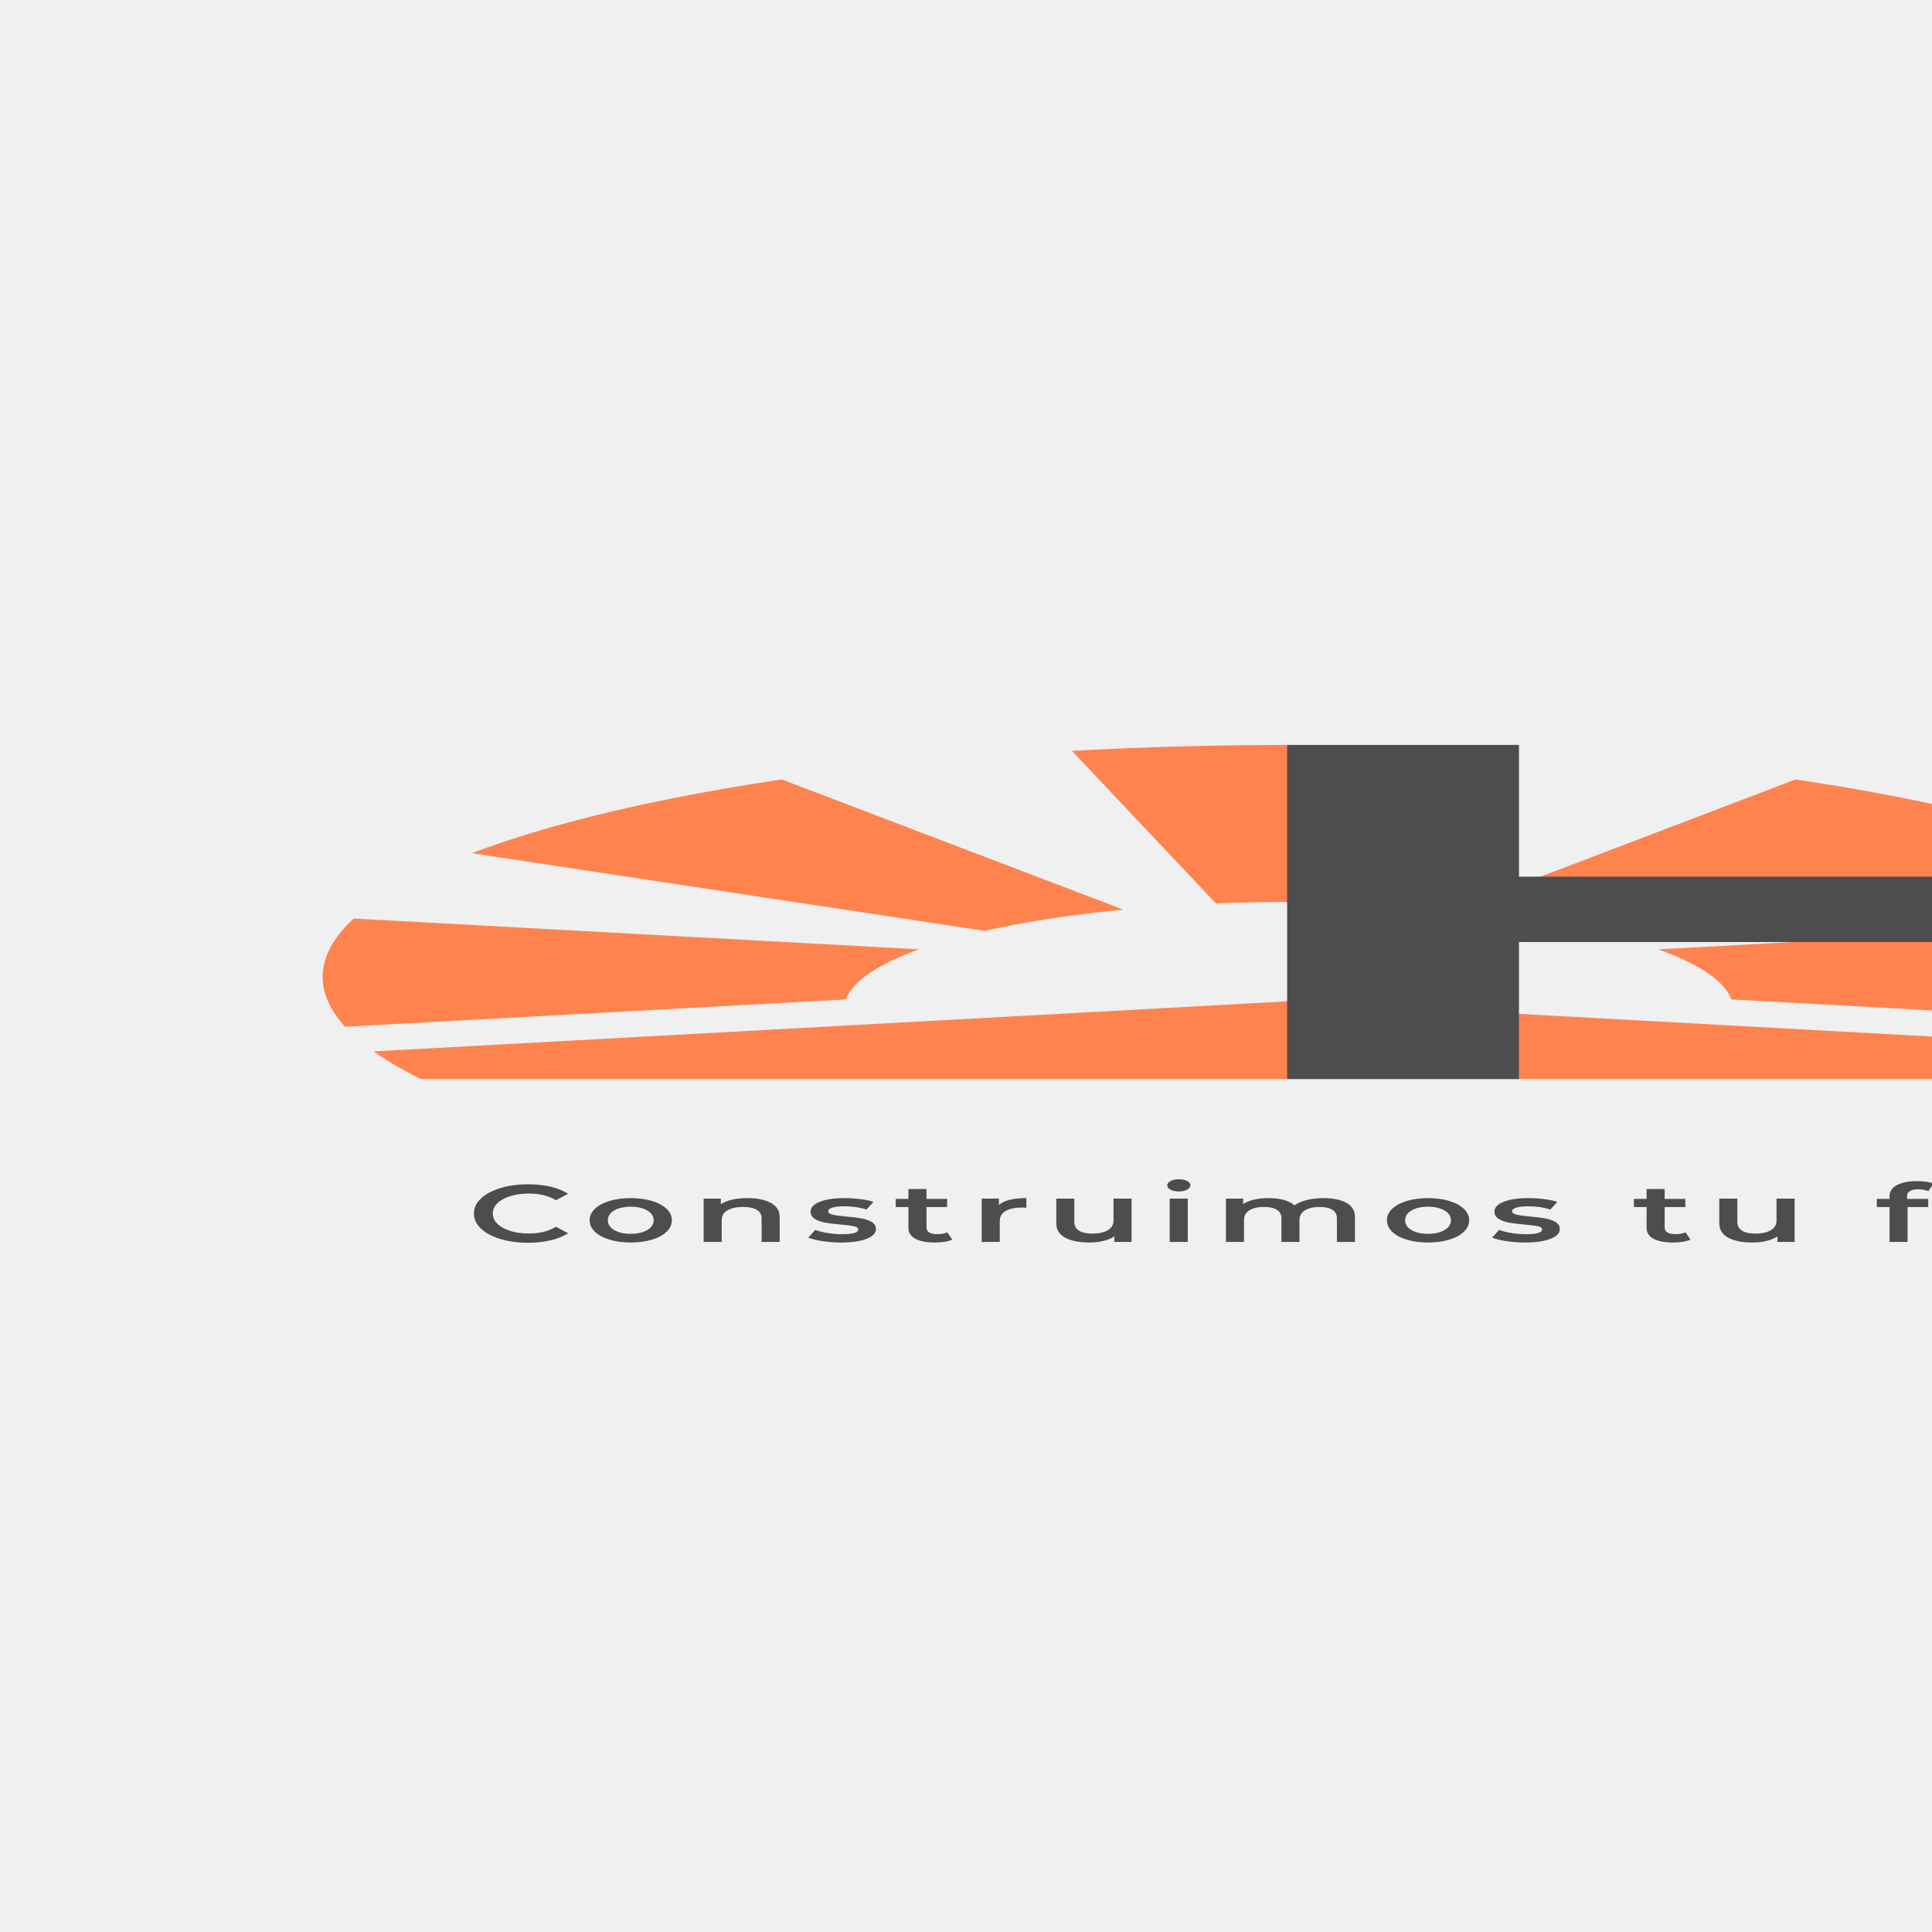
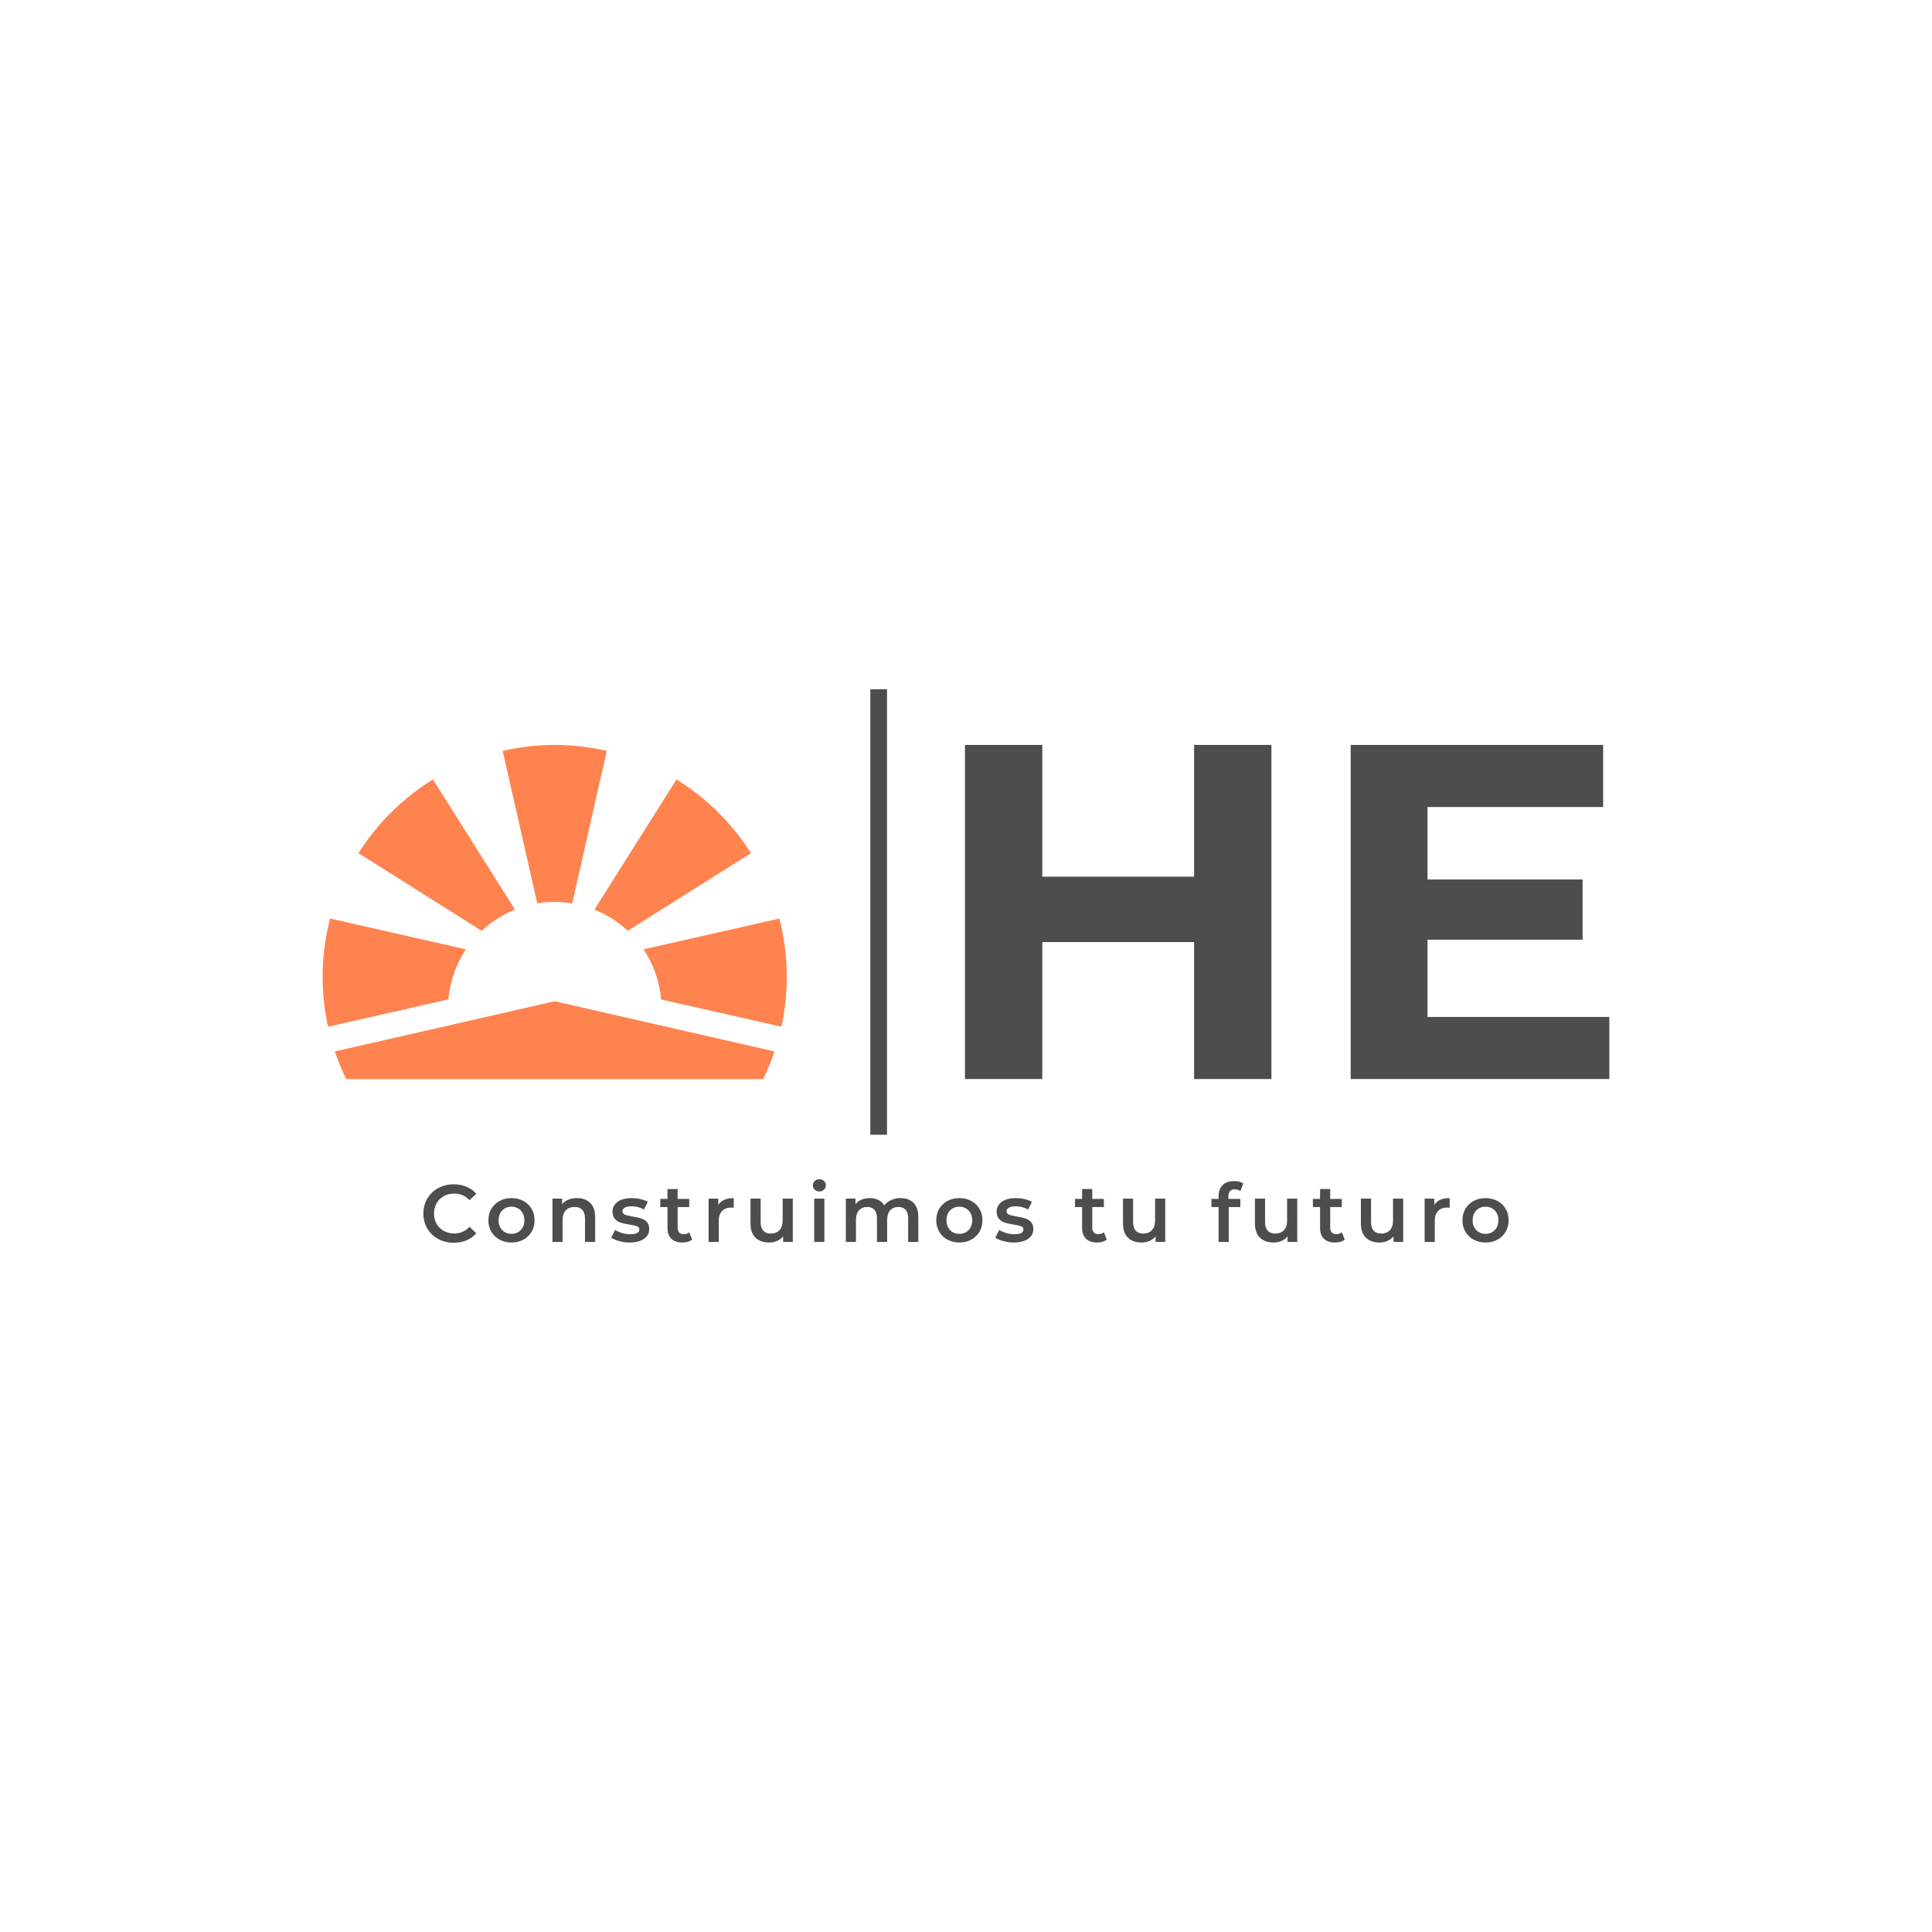
- <svg xmlns="http://www.w3.org/2000/svg" xmlns:xlink="http://www.w3.org/1999/xlink" version="1.1" preserveAspectRatio="none" wilih="500" height="500" viewBox="0 0 500 500">
-   <rect wilih="100%" height="100%" fill="#FFFFFF" fill-opacity="1" />
-   <svg viewBox="255.331 674.111 462.143 198.8" wilih="333" height="143.247" x="83.5px" y="178.377px" preserveAspectRatio="none">
-     <defs />
-     <style>.companyName {fill:#4D4D4D;fill-opacity:1;}.icon1 {fill:#FF834F;fill-opacity:1;}.icon2 {fill:#FF4949;fill-opacity:1;}.icon3 {fill:#FFAE78;fill-opacity:1;}.icon3-str {stroke:#FFAE78;stroke-opacity:1;}.shapeStroke-str {stroke:#313131;stroke-opacity:1;}.text {fill:#4D4D4D;fill-opacity:1;}</style>
-     <g opacity="1" transform="rotate(0 255.3306 694.1105)">
-       <svg wilih="166.708" height="120" x="255.331" y="694.111" version="1.1" preserveAspectRatio="none" viewBox="1.715 14.692 96.285 69.308">
-         <g transform="matrix(1 0 0 1 0 0)" class="icon1">
-           <g>
-             <g>
-               <path d="M41.615,48.853L24.597,21.852c-6.241,3.855-11.529,9.098-15.448,15.295l25.56,16.11    C36.701,51.39,39.038,49.887,41.615,48.853z" />
-               <path d="M31.443,57.095L3.259,50.703c-1.006,3.876-1.544,7.942-1.544,12.131c0,3.542,0.394,6.991,1.119,10.314l24.956-5.659    C28.12,63.664,29.418,60.116,31.443,57.095z" />
-               <path d="M4.258,78.27c0.667,1.97,1.449,3.885,2.354,5.73h86.489c0.905-1.846,1.689-3.761,2.355-5.73L49.858,67.862L4.258,78.27z" />
-               <path d="M96.456,50.703l-28.184,6.392c2.025,3.021,3.322,6.569,3.652,10.396l24.956,5.658C97.605,69.825,98,66.376,98,62.834    C98,58.646,97.462,54.579,96.456,50.703z" />
-               <path d="M65.006,53.257l25.56-16.11c-3.918-6.198-9.207-11.439-15.448-15.295L58.101,48.853    C60.679,49.885,63.015,51.388,65.006,53.257z" />
-               <path d="M49.858,47.26c1.235,0,2.445,0.106,3.625,0.301l7.175-31.637c-3.474-0.796-7.086-1.232-10.8-1.232    c-3.715,0-7.327,0.436-10.801,1.232l7.175,31.637C47.413,47.366,48.623,47.26,49.858,47.26z" />
-             </g>
-           </g>
-         </g>
-       </svg>
+ <svg xmlns="http://www.w3.org/2000/svg" width="200px" height="200px" viewBox="0 0 200 200" version="1.1">
+   <defs>
+     <clipPath id="clip1">
+       <path d="M 33.398 95 L 49 95 L 49 107 L 33.398 107 Z M 33.398 95 " />
+     </clipPath>
+     <clipPath id="clip2">
+       <path d="M 34 103 L 81 103 L 81 111.699 L 34 111.699 Z M 34 103 " />
+     </clipPath>
+     <clipPath id="clip3">
+       <path d="M 66 95 L 81.449 95 L 81.449 107 L 66 107 Z M 66 95 " />
+     </clipPath>
+     <clipPath id="clip4">
+       <path d="M 52 77.113 L 63 77.113 L 63 94 L 52 94 Z M 52 77.113 " />
+     </clipPath>
+     <clipPath id="clip5">
+       <path d="M 43.828 122.078 L 156.172 122.078 L 156.172 128.648 L 43.828 128.648 Z M 43.828 122.078 " />
+     </clipPath>
+     <clipPath id="clip6">
+       <path d="M 99.895 77.113 L 166.598 77.113 L 166.598 111.699 L 99.895 111.699 Z M 99.895 77.113 " />
+     </clipPath>
+     <clipPath id="clip7">
+       <path d="M 90.094 71.352 L 91.824 71.352 L 91.824 117.469 L 90.094 117.469 Z M 90.094 71.352 " />
+     </clipPath>
+   </defs>
+   <g id="surface1">
+     <rect x="0" y="0" width="200" height="200" style="fill:rgb(100%,100%,100%);fill-opacity:1;stroke:none;" />
+     <path style=" stroke:none;fill-rule:nonzero;fill:rgb(100%,51.373%,30.98%);fill-opacity:1;" d="M 53.312 94.164 L 44.82 80.688 C 41.703 82.613 39.066 85.227 37.109 88.32 L 49.863 96.359 C 50.859 95.43 52.023 94.68 53.312 94.164 Z M 53.312 94.164 " />
+     <g clip-path="url(#clip1)" clip-rule="nonzero">
+       <path style=" stroke:none;fill-rule:nonzero;fill:rgb(100%,51.373%,30.98%);fill-opacity:1;" d="M 48.234 98.277 L 34.172 95.086 C 33.668 97.02 33.398 99.051 33.398 101.141 C 33.398 102.906 33.598 104.629 33.957 106.285 L 46.414 103.461 C 46.578 101.555 47.223 99.781 48.234 98.277 Z M 48.234 98.277 " />
    </g>
-     <g opacity="1" transform="rotate(0 291.5082 850.1105)">
-       <svg wilih="389.788" height="22.8" x="291.508" y="850.111" version="1.1" preserveAspectRatio="none" viewBox="1.76 -30.88 534.76 31.28">
-         <g transform="matrix(1 0 0 1 0 0)" class="text">
-           <path id="id-6izo4zJp21" d="M16.72 0.40Q12.48 0.40 9.06-1.46Q5.64-3.32 3.70-6.60Q1.76-9.88 1.76-14L1.76-14Q1.76-18.12 3.72-21.40Q5.68-24.68 9.10-26.54Q12.52-28.40 16.76-28.40L16.76-28.40Q20.20-28.40 23.04-27.20Q25.88-26 27.84-23.72L27.84-23.72L24.48-20.56Q21.44-23.84 17-23.84L17-23.84Q14.12-23.84 11.84-22.58Q9.56-21.32 8.28-19.08Q7-16.84 7-14L7-14Q7-11.16 8.28-8.92Q9.56-6.68 11.84-5.42Q14.12-4.16 17-4.16L17-4.16Q21.44-4.16 24.48-7.48L24.48-7.48L27.84-4.28Q25.88-2 23.02-0.80Q20.16 0.40 16.72 0.40L16.72 0.40Z M45.16 0.28Q41.92 0.28 39.32-1.12Q36.72-2.52 35.26-5.02Q33.80-7.52 33.80-10.68L33.80-10.68Q33.80-13.84 35.26-16.32Q36.72-18.80 39.32-20.20Q41.92-21.60 45.16-21.60L45.16-21.60Q48.44-21.60 51.04-20.20Q53.64-18.80 55.10-16.32Q56.56-13.84 56.56-10.68L56.56-10.68Q56.56-7.52 55.10-5.02Q53.64-2.52 51.04-1.12Q48.44 0.28 45.16 0.28L45.16 0.28ZM45.16-4Q47.92-4 49.72-5.84Q51.52-7.68 51.52-10.68L51.52-10.68Q51.52-13.68 49.72-15.52Q47.92-17.36 45.16-17.36L45.16-17.36Q42.40-17.36 40.62-15.52Q38.84-13.68 38.84-10.68L38.84-10.68Q38.84-7.68 40.62-5.84Q42.40-4 45.16-4L45.16-4Z M77.48-21.60Q81.52-21.60 83.96-19.24Q86.40-16.88 86.40-12.24L86.40-12.24L86.40 0L81.40 0L81.40-11.60Q81.40-14.40 80.08-15.82Q78.76-17.24 76.32-17.24L76.32-17.24Q73.56-17.24 71.96-15.58Q70.36-13.92 70.36-10.80L70.36-10.80L70.36 0L65.36 0L65.36-21.36L70.12-21.36L70.12-18.60Q71.36-20.08 73.24-20.84Q75.12-21.60 77.48-21.60L77.48-21.60Z M103.36 0.28Q100.76 0.28 98.28-0.40Q95.80-1.08 94.32-2.12L94.32-2.12L96.24-5.92Q97.68-4.96 99.70-4.38Q101.72-3.80 103.68-3.80L103.68-3.80Q108.16-3.80 108.16-6.16L108.16-6.16Q108.16-7.28 107.02-7.72Q105.88-8.16 103.36-8.56L103.36-8.56Q100.72-8.96 99.06-9.48Q97.40-10 96.18-11.30Q94.96-12.60 94.96-14.92L94.96-14.92Q94.96-17.96 97.50-19.78Q100.04-21.60 104.36-21.60L104.36-21.60Q106.56-21.60 108.76-21.10Q110.96-20.60 112.36-19.76L112.36-19.76L110.44-15.96Q107.72-17.56 104.32-17.56L104.32-17.56Q102.12-17.56 100.98-16.90Q99.84-16.24 99.84-15.16L99.84-15.16Q99.84-13.96 101.06-13.46Q102.28-12.96 104.84-12.52L104.84-12.52Q107.40-12.12 109.04-11.60Q110.68-11.08 111.86-9.84Q113.04-8.60 113.04-6.32L113.04-6.32Q113.04-3.32 110.44-1.52Q107.84 0.28 103.36 0.28L103.36 0.28Z M132.80-4.72L134.20-1.16Q133.32-0.44 132.06-0.08Q130.80 0.28 129.40 0.28L129.40 0.28Q125.88 0.28 123.96-1.56Q122.04-3.40 122.04-6.92L122.04-6.92L122.04-17.20L118.52-17.20L118.52-21.20L122.04-21.20L122.04-26.08L127.04-26.08L127.04-21.20L132.76-21.20L132.76-17.20L127.04-17.20L127.04-7.04Q127.04-5.48 127.80-4.66Q128.56-3.84 130-3.84L130-3.84Q131.68-3.84 132.80-4.72L132.80-4.72Z M147.08-18.24Q149.24-21.60 154.68-21.60L154.68-21.60L154.68-16.84Q154.04-16.96 153.52-16.96L153.52-16.96Q150.60-16.96 148.96-15.26Q147.32-13.56 147.32-10.36L147.32-10.36L147.32 0L142.32 0L142.32-21.36L147.08-21.36L147.08-18.24Z M178.80-21.36L183.80-21.36L183.80 0L179.04 0L179.04-2.72Q177.84-1.28 176.04-0.50Q174.24 0.28 172.16 0.28L172.16 0.28Q167.88 0.28 165.42-2.10Q162.96-4.48 162.96-9.16L162.96-9.16L162.96-21.36L167.96-21.36L167.96-9.84Q167.96-6.96 169.26-5.54Q170.56-4.12 172.96-4.12L172.96-4.12Q175.64-4.12 177.22-5.78Q178.80-7.44 178.80-10.56L178.80-10.56L178.80-21.36Z M194.36 0L194.36-21.36L199.36-21.36L199.36 0L194.36 0ZM196.88-24.88Q195.52-24.88 194.60-25.74Q193.68-26.60 193.68-27.88L193.68-27.88Q193.68-29.16 194.60-30.02Q195.52-30.88 196.88-30.88L196.88-30.88Q198.24-30.88 199.16-30.06Q200.08-29.24 200.08-28L200.08-28Q200.08-26.68 199.18-25.78Q198.28-24.88 196.88-24.88L196.88-24.88Z M236.88-21.60Q240.92-21.60 243.28-19.26Q245.64-16.92 245.64-12.24L245.64-12.24L245.64 0L240.64 0L240.64-11.60Q240.64-14.40 239.40-15.82Q238.16-17.24 235.84-17.24L235.84-17.24Q233.32-17.24 231.80-15.58Q230.28-13.92 230.28-10.84L230.28-10.84L230.28 0L225.28 0L225.28-11.60Q225.28-14.40 224.04-15.82Q222.80-17.24 220.48-17.24L220.48-17.24Q217.92-17.24 216.42-15.60Q214.92-13.96 214.92-10.84L214.92-10.84L214.92 0L209.92 0L209.92-21.36L214.68-21.36L214.68-18.64Q215.88-20.08 217.68-20.84Q219.48-21.60 221.68-21.60L221.68-21.60Q224.08-21.60 225.94-20.70Q227.80-19.80 228.88-18.04L228.88-18.04Q230.20-19.72 232.28-20.66Q234.36-21.60 236.88-21.60L236.88-21.60Z M265.84 0.28Q262.60 0.28 260.00-1.12Q257.40-2.52 255.94-5.02Q254.48-7.52 254.48-10.68L254.48-10.68Q254.48-13.84 255.94-16.32Q257.40-18.80 260.00-20.20Q262.60-21.60 265.84-21.60L265.84-21.60Q269.12-21.60 271.72-20.20Q274.32-18.80 275.78-16.32Q277.24-13.84 277.24-10.68L277.24-10.68Q277.24-7.52 275.78-5.02Q274.32-2.52 271.72-1.12Q269.12 0.28 265.84 0.28L265.84 0.28ZM265.84-4Q268.60-4 270.40-5.84Q272.20-7.68 272.20-10.68L272.20-10.68Q272.20-13.68 270.40-15.52Q268.60-17.36 265.84-17.36L265.84-17.36Q263.08-17.36 261.30-15.52Q259.52-13.68 259.52-10.68L259.52-10.68Q259.52-7.68 261.30-5.84Q263.08-4 265.84-4L265.84-4Z M292.64 0.28Q290.04 0.28 287.56-0.40Q285.08-1.08 283.60-2.12L283.60-2.12L285.52-5.92Q286.96-4.96 288.98-4.38Q291.00-3.80 292.96-3.80L292.96-3.80Q297.44-3.80 297.44-6.16L297.44-6.16Q297.44-7.28 296.30-7.72Q295.16-8.16 292.64-8.56L292.64-8.56Q290.00-8.96 288.34-9.48Q286.68-10 285.46-11.30Q284.24-12.60 284.24-14.92L284.24-14.92Q284.24-17.96 286.78-19.78Q289.32-21.60 293.64-21.60L293.64-21.60Q295.84-21.60 298.04-21.10Q300.24-20.60 301.64-19.76L301.64-19.76L299.72-15.96Q297.00-17.56 293.60-17.56L293.60-17.56Q291.40-17.56 290.26-16.90Q289.12-16.24 289.12-15.16L289.12-15.16Q289.12-13.96 290.34-13.46Q291.56-12.96 294.12-12.52L294.12-12.52Q296.68-12.12 298.32-11.60Q299.96-11.08 301.14-9.84Q302.32-8.60 302.32-6.32L302.32-6.32Q302.32-3.32 299.72-1.52Q297.12 0.28 292.64 0.28L292.64 0.28Z M337.12-4.72L338.52-1.16Q337.64-0.44 336.38-0.08Q335.12 0.28 333.72 0.28L333.72 0.28Q330.20 0.28 328.28-1.56Q326.36-3.40 326.36-6.92L326.36-6.92L326.36-17.20L322.84-17.20L322.84-21.20L326.36-21.20L326.36-26.08L331.36-26.08L331.36-21.20L337.08-21.20L337.08-17.20L331.36-17.20L331.36-7.04Q331.36-5.48 332.12-4.66Q332.88-3.84 334.32-3.84L334.32-3.84Q336.00-3.84 337.12-4.72L337.12-4.72Z M362.32-21.36L367.32-21.36L367.32 0L362.56 0L362.56-2.72Q361.36-1.28 359.56-0.50Q357.76 0.28 355.68 0.28L355.68 0.28Q351.40 0.28 348.94-2.10Q346.48-4.48 346.48-9.16L346.48-9.16L346.48-21.36L351.48-21.36L351.48-9.84Q351.48-6.96 352.78-5.54Q354.08-4.12 356.48-4.12L356.48-4.12Q359.16-4.12 360.74-5.78Q362.32-7.44 362.32-10.56L362.32-10.56L362.32-21.36Z M401.60-25.92Q398.44-25.92 398.44-22.48L398.44-22.48L398.44-21.20L404.32-21.20L404.32-17.20L398.60-17.20L398.60 0L393.60 0L393.60-17.20L390.08-17.20L390.08-21.20L393.60-21.20L393.60-22.56Q393.60-26 395.60-27.98Q397.60-29.96 401.24-29.96L401.24-29.96Q404.12-29.96 405.76-28.80L405.76-28.80L404.36-25.04Q403.08-25.92 401.60-25.92L401.60-25.92Z M427.36-21.36L432.36-21.36L432.36 0L427.60 0L427.60-2.72Q426.40-1.28 424.60-0.50Q422.80 0.28 420.72 0.28L420.72 0.28Q416.44 0.28 413.98-2.10Q411.52-4.48 411.52-9.16L411.52-9.16L411.52-21.36L416.52-21.36L416.52-9.84Q416.52-6.96 417.82-5.54Q419.12-4.12 421.52-4.12L421.52-4.12Q424.20-4.12 425.78-5.78Q427.36-7.44 427.36-10.56L427.36-10.56L427.36-21.36Z M454.36-4.72L455.76-1.16Q454.88-0.44 453.62-0.08Q452.36 0.28 450.96 0.28L450.96 0.28Q447.44 0.28 445.52-1.56Q443.60-3.40 443.60-6.92L443.60-6.92L443.60-17.20L440.08-17.20L440.08-21.20L443.60-21.20L443.60-26.08L448.60-26.08L448.60-21.20L454.32-21.20L454.32-17.20L448.60-17.20L448.60-7.04Q448.60-5.48 449.36-4.66Q450.12-3.84 451.56-3.84L451.56-3.84Q453.24-3.84 454.36-4.72L454.36-4.72Z M479.56-21.36L484.56-21.36L484.56 0L479.80 0L479.80-2.72Q478.60-1.28 476.80-0.50Q475.00 0.28 472.92 0.28L472.92 0.28Q468.64 0.28 466.18-2.10Q463.72-4.48 463.72-9.16L463.72-9.16L463.72-21.36L468.72-21.36L468.72-9.84Q468.72-6.96 470.02-5.54Q471.32-4.12 473.72-4.12L473.72-4.12Q476.40-4.12 477.98-5.78Q479.56-7.44 479.56-10.56L479.56-10.56L479.56-21.36Z M499.88-18.24Q502.04-21.60 507.48-21.60L507.48-21.60L507.48-16.84Q506.84-16.96 506.32-16.96L506.32-16.96Q503.40-16.96 501.76-15.26Q500.12-13.56 500.12-10.36L500.12-10.36L500.12 0L495.12 0L495.12-21.36L499.88-21.36L499.88-18.24Z M525.12 0.28Q521.88 0.28 519.28-1.12Q516.68-2.52 515.22-5.02Q513.76-7.52 513.76-10.68L513.76-10.68Q513.76-13.84 515.22-16.32Q516.68-18.80 519.28-20.20Q521.88-21.60 525.12-21.60L525.12-21.60Q528.40-21.60 531.00-20.20Q533.60-18.80 535.06-16.32Q536.52-13.84 536.52-10.68L536.52-10.68Q536.52-7.52 535.06-5.02Q533.60-2.52 531.00-1.12Q528.40 0.28 525.12 0.28L525.12 0.28ZM525.12-4Q527.88-4 529.68-5.84Q531.48-7.68 531.48-10.68L531.48-10.68Q531.48-13.68 529.68-15.52Q527.88-17.36 525.12-17.36L525.12-17.36Q522.36-17.36 520.58-15.52Q518.80-13.68 518.80-10.68L518.80-10.68Q518.80-7.68 520.58-5.84Q522.36-4 525.12-4L525.12-4Z" />
-         </g>
-       </svg>
+     <g clip-path="url(#clip2)" clip-rule="nonzero">
+       <path style=" stroke:none;fill-rule:nonzero;fill:rgb(100%,51.373%,30.98%);fill-opacity:1;" d="M 34.668 108.844 C 35 109.824 35.391 110.781 35.844 111.703 L 79.004 111.703 C 79.457 110.781 79.848 109.824 80.18 108.844 L 57.426 103.648 Z M 34.668 108.844 " />
    </g>
-     <g opacity="1" transform="rotate(0 486.0386 694.1105)">
-       <svg wilih="231.435" height="120" x="486.039" y="694.111" version="1.1" preserveAspectRatio="none" viewBox="3.32 -28 54 28">
-         <g transform="matrix(1 0 0 1 0 0)" class="companyName">
-           <path id="id-D6z1nYkh2" d="M22.52-28L29-28L29 0L22.52 0L22.52-11.48L9.80-11.48L9.80 0L3.32 0L3.32-28L9.80-28L9.80-16.96L22.52-16.96L22.52-28Z M42.08-5.20L57.32-5.20L57.32 0L35.64 0L35.64-28L56.80-28L56.80-22.80L42.08-22.80L42.08-16.72L55.08-16.72L55.08-11.68L42.08-11.68L42.08-5.20Z" />
-         </g>
-       </svg>
+     <g clip-path="url(#clip3)" clip-rule="nonzero">
+       <path style=" stroke:none;fill-rule:nonzero;fill:rgb(100%,51.373%,30.98%);fill-opacity:1;" d="M 80.68 95.086 L 66.613 98.277 C 67.625 99.781 68.273 101.555 68.438 103.465 L 80.891 106.285 C 81.25 104.629 81.449 102.906 81.449 101.141 C 81.449 99.051 81.18 97.02 80.68 95.086 Z M 80.68 95.086 " />
    </g>
-     <g opacity="1" transform="rotate(0 452.0386 674.1105)">
-       <svg wilih="6" height="160" x="452.039" y="674.111" version="1.1" preserveAspectRatio="none" viewBox="0 0 6 160">
-         <defs>
-           <rect x="0" y="0" wilih="6" height="160" rx="0px" ry="0px" id="id-tBXipXk0b1707072723951" />
-         </defs>
-         <use class="companyName shapeStroke-str" style="stroke-wilih:0;" xlink:href="#id-tBXipXk0b1707072723951" />
-       </svg>
+     <path style=" stroke:none;fill-rule:nonzero;fill:rgb(100%,51.373%,30.98%);fill-opacity:1;" d="M 64.984 96.359 L 77.738 88.32 C 75.785 85.227 73.145 82.613 70.031 80.688 L 61.539 94.164 C 62.824 94.676 63.992 95.426 64.984 96.359 Z M 64.984 96.359 " />
+     <g clip-path="url(#clip4)" clip-rule="nonzero">
+       <path style=" stroke:none;fill-rule:nonzero;fill:rgb(100%,51.373%,30.98%);fill-opacity:1;" d="M 57.426 93.367 C 58.043 93.367 58.645 93.422 59.234 93.52 L 62.812 77.73 C 61.082 77.332 59.277 77.113 57.426 77.113 C 55.57 77.113 53.77 77.332 52.035 77.73 L 55.617 93.52 C 56.203 93.422 56.809 93.367 57.426 93.367 Z M 57.426 93.367 " />
    </g>
-   </svg>
+     <g clip-path="url(#clip5)" clip-rule="nonzero">
+       <path style=" stroke:none;fill-rule:nonzero;fill:rgb(30.196%,30.196%,30.196%);fill-opacity:1;" d="M 46.969 128.648 C 46.375 128.648 45.84 128.52 45.359 128.258 C 44.883 127.996 44.508 127.637 44.234 127.18 C 43.965 126.719 43.828 126.199 43.828 125.625 C 43.828 125.047 43.965 124.527 44.238 124.07 C 44.512 123.609 44.891 123.25 45.371 122.988 C 45.848 122.73 46.383 122.598 46.977 122.598 C 47.461 122.598 47.898 122.684 48.297 122.852 C 48.695 123.02 49.031 123.262 49.305 123.582 L 48.602 124.246 C 48.176 123.785 47.652 123.559 47.027 123.559 C 46.625 123.559 46.266 123.645 45.945 123.82 C 45.625 123.996 45.375 124.242 45.195 124.559 C 45.02 124.871 44.93 125.227 44.93 125.625 C 44.93 126.023 45.02 126.379 45.195 126.691 C 45.375 127.004 45.625 127.25 45.945 127.426 C 46.266 127.602 46.625 127.691 47.027 127.691 C 47.652 127.691 48.176 127.457 48.602 126.992 L 49.305 127.668 C 49.031 127.984 48.695 128.23 48.293 128.398 C 47.895 128.566 47.453 128.648 46.969 128.648 Z M 52.945 128.625 C 52.492 128.625 52.082 128.527 51.719 128.328 C 51.355 128.133 51.07 127.859 50.863 127.512 C 50.66 127.16 50.559 126.766 50.559 126.32 C 50.559 125.879 50.66 125.484 50.863 125.137 C 51.07 124.789 51.355 124.52 51.719 124.32 C 52.082 124.125 52.492 124.027 52.945 124.027 C 53.406 124.027 53.816 124.125 54.18 124.32 C 54.543 124.52 54.828 124.789 55.031 125.137 C 55.238 125.484 55.34 125.879 55.34 126.32 C 55.34 126.766 55.238 127.16 55.031 127.512 C 54.828 127.859 54.543 128.133 54.18 128.328 C 53.816 128.527 53.406 128.625 52.945 128.625 Z M 52.945 127.727 C 53.332 127.727 53.652 127.598 53.902 127.34 C 54.156 127.082 54.281 126.742 54.281 126.32 C 54.281 125.902 54.156 125.562 53.902 125.305 C 53.652 125.047 53.332 124.918 52.945 124.918 C 52.559 124.918 52.242 125.047 51.992 125.305 C 51.742 125.562 51.617 125.902 51.617 126.32 C 51.617 126.742 51.742 127.082 51.992 127.34 C 52.242 127.598 52.559 127.727 52.945 127.727 Z M 59.734 124.027 C 60.301 124.027 60.754 124.191 61.098 124.523 C 61.438 124.855 61.609 125.344 61.609 125.992 L 61.609 128.566 L 60.559 128.566 L 60.559 126.129 C 60.559 125.734 60.465 125.441 60.281 125.242 C 60.098 125.043 59.832 124.945 59.492 124.945 C 59.105 124.945 58.801 125.059 58.574 125.293 C 58.352 125.523 58.238 125.859 58.238 126.297 L 58.238 128.566 L 57.188 128.566 L 57.188 124.078 L 58.188 124.078 L 58.188 124.656 C 58.363 124.449 58.582 124.293 58.844 124.188 C 59.109 124.082 59.406 124.027 59.734 124.027 Z M 65.172 128.625 C 64.809 128.625 64.453 128.578 64.105 128.48 C 63.758 128.387 63.48 128.266 63.273 128.121 L 63.676 127.32 C 63.879 127.457 64.121 127.562 64.402 127.645 C 64.688 127.727 64.965 127.766 65.238 127.766 C 65.867 127.766 66.18 127.602 66.18 127.27 C 66.18 127.113 66.102 127.004 65.941 126.945 C 65.781 126.883 65.523 126.824 65.172 126.766 C 64.801 126.711 64.5 126.645 64.27 126.574 C 64.035 126.5 63.836 126.375 63.664 126.191 C 63.492 126.008 63.406 125.754 63.406 125.43 C 63.406 125.004 63.586 124.664 63.941 124.41 C 64.297 124.156 64.777 124.027 65.383 124.027 C 65.691 124.027 66 124.062 66.305 124.133 C 66.613 124.203 66.867 124.297 67.062 124.414 L 66.66 125.211 C 66.277 124.988 65.852 124.875 65.375 124.875 C 65.066 124.875 64.832 124.922 64.672 125.016 C 64.512 125.105 64.434 125.23 64.434 125.379 C 64.434 125.547 64.52 125.668 64.688 125.738 C 64.859 125.809 65.125 125.875 65.484 125.934 C 65.84 125.992 66.137 126.055 66.363 126.129 C 66.594 126.199 66.793 126.324 66.957 126.496 C 67.121 126.672 67.207 126.918 67.207 127.238 C 67.207 127.656 67.023 127.992 66.66 128.246 C 66.297 128.496 65.801 128.625 65.172 128.625 Z M 71.355 127.574 L 71.652 128.32 C 71.527 128.422 71.379 128.496 71.203 128.547 C 71.023 128.598 70.84 128.625 70.641 128.625 C 70.148 128.625 69.77 128.496 69.5 128.238 C 69.23 127.98 69.098 127.605 69.098 127.113 L 69.098 124.953 L 68.355 124.953 L 68.355 124.113 L 69.098 124.113 L 69.098 123.086 L 70.148 123.086 L 70.148 124.113 L 71.348 124.113 L 71.348 124.953 L 70.148 124.953 L 70.148 127.086 C 70.148 127.305 70.199 127.473 70.305 127.586 C 70.414 127.699 70.566 127.758 70.77 127.758 C 71.004 127.758 71.199 127.695 71.355 127.574 Z M 74.355 124.734 C 74.66 124.262 75.191 124.027 75.953 124.027 L 75.953 125.027 C 75.863 125.012 75.781 125.004 75.711 125.004 C 75.301 125.004 74.98 125.121 74.75 125.359 C 74.523 125.598 74.406 125.941 74.406 126.391 L 74.406 128.566 L 73.355 128.566 L 73.355 124.078 L 74.355 124.078 Z M 81.02 124.078 L 82.07 124.078 L 82.07 128.566 L 81.07 128.566 L 81.07 127.992 C 80.902 128.195 80.691 128.352 80.441 128.461 C 80.188 128.57 79.918 128.625 79.625 128.625 C 79.027 128.625 78.555 128.457 78.211 128.125 C 77.867 127.789 77.691 127.297 77.691 126.641 L 77.691 124.078 L 78.742 124.078 L 78.742 126.496 C 78.742 126.902 78.836 127.203 79.016 127.402 C 79.199 127.602 79.457 127.699 79.793 127.699 C 80.168 127.699 80.469 127.582 80.688 127.352 C 80.91 127.117 81.02 126.785 81.02 126.348 Z M 84.289 128.566 L 84.289 124.078 L 85.34 124.078 L 85.34 128.566 Z M 84.82 123.34 C 84.629 123.34 84.469 123.277 84.34 123.156 C 84.211 123.039 84.148 122.887 84.148 122.707 C 84.148 122.527 84.211 122.379 84.34 122.258 C 84.469 122.137 84.629 122.078 84.82 122.078 C 85.008 122.078 85.168 122.137 85.297 122.25 C 85.426 122.363 85.492 122.508 85.492 122.684 C 85.492 122.867 85.43 123.023 85.301 123.148 C 85.176 123.273 85.016 123.34 84.82 123.34 Z M 93.223 124.027 C 93.789 124.027 94.238 124.191 94.566 124.52 C 94.898 124.848 95.062 125.34 95.062 125.992 L 95.062 128.566 L 94.012 128.566 L 94.012 126.129 C 94.012 125.734 93.926 125.441 93.754 125.242 C 93.578 125.043 93.328 124.945 93.004 124.945 C 92.652 124.945 92.367 125.059 92.156 125.293 C 91.941 125.523 91.836 125.855 91.836 126.289 L 91.836 128.566 L 90.785 128.566 L 90.785 126.129 C 90.785 125.734 90.699 125.441 90.523 125.242 C 90.352 125.043 90.102 124.945 89.777 124.945 C 89.418 124.945 89.133 125.059 88.926 125.289 C 88.715 125.52 88.609 125.852 88.609 126.289 L 88.609 128.566 L 87.559 128.566 L 87.559 124.078 L 88.559 124.078 L 88.559 124.648 C 88.727 124.449 88.938 124.293 89.188 124.188 C 89.441 124.082 89.723 124.027 90.031 124.027 C 90.367 124.027 90.664 124.09 90.926 124.215 C 91.184 124.344 91.391 124.527 91.543 124.773 C 91.727 124.539 91.965 124.355 92.258 124.227 C 92.547 124.094 92.871 124.027 93.223 124.027 Z M 99.309 128.625 C 98.852 128.625 98.445 128.527 98.078 128.328 C 97.715 128.133 97.43 127.859 97.227 127.512 C 97.023 127.16 96.922 126.766 96.922 126.32 C 96.922 125.879 97.023 125.484 97.227 125.137 C 97.43 124.789 97.715 124.52 98.078 124.32 C 98.445 124.125 98.852 124.027 99.309 124.027 C 99.766 124.027 100.18 124.125 100.543 124.32 C 100.906 124.52 101.191 124.789 101.395 125.137 C 101.598 125.484 101.703 125.879 101.703 126.32 C 101.703 126.766 101.598 127.16 101.395 127.512 C 101.191 127.859 100.906 128.133 100.543 128.328 C 100.18 128.527 99.766 128.625 99.309 128.625 Z M 99.309 127.727 C 99.691 127.727 100.012 127.598 100.266 127.34 C 100.516 127.082 100.645 126.742 100.645 126.32 C 100.645 125.902 100.516 125.562 100.266 125.305 C 100.012 125.047 99.691 124.918 99.309 124.918 C 98.922 124.918 98.602 125.047 98.352 125.305 C 98.105 125.562 97.98 125.902 97.98 126.32 C 97.98 126.742 98.105 127.082 98.352 127.34 C 98.602 127.598 98.922 127.727 99.309 127.727 Z M 104.938 128.625 C 104.574 128.625 104.219 128.578 103.871 128.48 C 103.523 128.387 103.246 128.266 103.039 128.121 L 103.441 127.32 C 103.645 127.457 103.887 127.562 104.168 127.645 C 104.449 127.727 104.73 127.766 105.004 127.766 C 105.633 127.766 105.945 127.602 105.945 127.27 C 105.945 127.113 105.867 127.004 105.707 126.945 C 105.547 126.883 105.289 126.824 104.938 126.766 C 104.566 126.711 104.266 126.645 104.035 126.574 C 103.801 126.5 103.598 126.375 103.43 126.191 C 103.258 126.008 103.172 125.754 103.172 125.43 C 103.172 125.004 103.352 124.664 103.707 124.41 C 104.062 124.156 104.543 124.027 105.148 124.027 C 105.457 124.027 105.762 124.062 106.07 124.133 C 106.379 124.203 106.633 124.297 106.828 124.414 L 106.426 125.211 C 106.043 124.988 105.613 124.875 105.141 124.875 C 104.832 124.875 104.598 124.922 104.438 125.016 C 104.277 125.105 104.199 125.23 104.199 125.379 C 104.199 125.547 104.281 125.668 104.453 125.738 C 104.625 125.809 104.891 125.875 105.246 125.934 C 105.605 125.992 105.902 126.055 106.129 126.129 C 106.359 126.199 106.559 126.324 106.723 126.496 C 106.887 126.672 106.969 126.918 106.969 127.238 C 106.969 127.656 106.789 127.992 106.426 128.246 C 106.059 128.496 105.566 128.625 104.938 128.625 Z M 114.281 127.574 L 114.574 128.32 C 114.453 128.422 114.301 128.496 114.125 128.547 C 113.949 128.598 113.762 128.625 113.566 128.625 C 113.074 128.625 112.695 128.496 112.426 128.238 C 112.156 127.98 112.02 127.605 112.02 127.113 L 112.02 124.953 L 111.281 124.953 L 111.281 124.113 L 112.02 124.113 L 112.02 123.086 L 113.07 123.086 L 113.07 124.113 L 114.273 124.113 L 114.273 124.953 L 113.07 124.953 L 113.07 127.086 C 113.07 127.305 113.125 127.473 113.23 127.586 C 113.336 127.699 113.492 127.758 113.695 127.758 C 113.93 127.758 114.125 127.695 114.281 127.574 Z M 119.574 124.078 L 120.625 124.078 L 120.625 128.566 L 119.625 128.566 L 119.625 127.992 C 119.457 128.195 119.25 128.352 118.996 128.461 C 118.742 128.57 118.473 128.625 118.18 128.625 C 117.582 128.625 117.109 128.457 116.766 128.125 C 116.422 127.789 116.25 127.297 116.25 126.641 L 116.25 124.078 L 117.297 124.078 L 117.297 126.496 C 117.297 126.902 117.391 127.203 117.57 127.402 C 117.754 127.602 118.012 127.699 118.348 127.699 C 118.723 127.699 119.023 127.582 119.242 127.352 C 119.465 127.117 119.574 126.785 119.574 126.348 Z M 127.828 123.121 C 127.387 123.121 127.164 123.359 127.164 123.844 L 127.164 124.113 L 128.398 124.113 L 128.398 124.953 L 127.199 124.953 L 127.199 128.566 L 126.148 128.566 L 126.148 124.953 L 125.406 124.953 L 125.406 124.113 L 126.148 124.113 L 126.148 123.824 C 126.148 123.344 126.289 122.965 126.566 122.688 C 126.848 122.41 127.242 122.27 127.754 122.27 C 128.156 122.27 128.473 122.352 128.703 122.516 L 128.406 123.305 C 128.23 123.18 128.035 123.121 127.828 123.121 Z M 133.238 124.078 L 134.289 124.078 L 134.289 128.566 L 133.289 128.566 L 133.289 127.992 C 133.121 128.195 132.91 128.352 132.66 128.461 C 132.406 128.57 132.137 128.625 131.844 128.625 C 131.246 128.625 130.773 128.457 130.43 128.125 C 130.086 127.789 129.91 127.297 129.91 126.641 L 129.91 124.078 L 130.961 124.078 L 130.961 126.496 C 130.961 126.902 131.055 127.203 131.234 127.402 C 131.418 127.602 131.676 127.699 132.012 127.699 C 132.387 127.699 132.688 127.582 132.906 127.352 C 133.129 127.117 133.238 126.785 133.238 126.348 Z M 138.914 127.574 L 139.207 128.32 C 139.082 128.422 138.934 128.496 138.758 128.547 C 138.582 128.598 138.395 128.625 138.199 128.625 C 137.703 128.625 137.324 128.496 137.055 128.238 C 136.785 127.98 136.652 127.605 136.652 127.113 L 136.652 124.953 L 135.91 124.953 L 135.91 124.113 L 136.652 124.113 L 136.652 123.086 L 137.703 123.086 L 137.703 124.113 L 138.902 124.113 L 138.902 124.953 L 137.703 124.953 L 137.703 127.086 C 137.703 127.305 137.754 127.473 137.863 127.586 C 137.969 127.699 138.121 127.758 138.324 127.758 C 138.559 127.758 138.754 127.695 138.914 127.574 Z M 144.207 124.078 L 145.258 124.078 L 145.258 128.566 L 144.258 128.566 L 144.258 127.992 C 144.09 128.195 143.879 128.352 143.625 128.461 C 143.375 128.57 143.102 128.625 142.812 128.625 C 142.211 128.625 141.738 128.457 141.395 128.125 C 141.051 127.789 140.879 127.297 140.879 126.641 L 140.879 124.078 L 141.93 124.078 L 141.93 126.496 C 141.93 126.902 142.02 127.203 142.203 127.402 C 142.383 127.602 142.645 127.699 142.98 127.699 C 143.355 127.699 143.652 127.582 143.875 127.352 C 144.094 127.117 144.207 126.785 144.207 126.348 Z M 148.477 124.734 C 148.777 124.262 149.309 124.027 150.07 124.027 L 150.07 125.027 C 149.98 125.012 149.902 125.004 149.828 125.004 C 149.418 125.004 149.102 125.121 148.871 125.359 C 148.641 125.598 148.527 125.941 148.527 126.391 L 148.527 128.566 L 147.477 128.566 L 147.477 124.078 L 148.477 124.078 Z M 153.777 128.625 C 153.324 128.625 152.914 128.527 152.551 128.328 C 152.188 128.133 151.902 127.859 151.699 127.512 C 151.492 127.16 151.391 126.766 151.391 126.32 C 151.391 125.879 151.492 125.484 151.699 125.137 C 151.902 124.789 152.188 124.52 152.551 124.32 C 152.914 124.125 153.324 124.027 153.777 124.027 C 154.238 124.027 154.648 124.125 155.012 124.32 C 155.379 124.52 155.66 124.789 155.867 125.137 C 156.07 125.484 156.172 125.879 156.172 126.32 C 156.172 126.766 156.07 127.16 155.867 127.512 C 155.66 127.859 155.379 128.133 155.012 128.328 C 154.648 128.527 154.238 128.625 153.777 128.625 Z M 153.777 127.727 C 154.164 127.727 154.484 127.598 154.734 127.34 C 154.988 127.082 155.113 126.742 155.113 126.32 C 155.113 125.902 154.988 125.562 154.734 125.305 C 154.484 125.047 154.164 124.918 153.777 124.918 C 153.391 124.918 153.074 125.047 152.824 125.305 C 152.574 125.562 152.449 125.902 152.449 126.32 C 152.449 126.742 152.574 127.082 152.824 127.34 C 153.074 127.598 153.391 127.727 153.777 127.727 Z M 153.777 127.727 " />
+     </g>
+     <g clip-path="url(#clip6)" clip-rule="nonzero">
+       <path style=" stroke:none;fill-rule:nonzero;fill:rgb(30.196%,30.196%,30.196%);fill-opacity:1;" d="M 123.613 77.113 L 131.617 77.113 L 131.617 111.703 L 123.613 111.703 L 123.613 97.52 L 107.898 97.52 L 107.898 111.703 L 99.895 111.703 L 99.895 77.113 L 107.898 77.113 L 107.898 90.754 L 123.613 90.754 Z M 147.773 105.277 L 166.602 105.277 L 166.602 111.703 L 139.82 111.703 L 139.82 77.113 L 165.957 77.113 L 165.957 83.539 L 147.773 83.539 L 147.773 91.047 L 163.832 91.047 L 163.832 97.273 L 147.773 97.273 Z M 147.773 105.277 " />
+     </g>
+     <g clip-path="url(#clip7)" clip-rule="nonzero">
+       <path style=" stroke:none;fill-rule:nonzero;fill:rgb(30.196%,30.196%,30.196%);fill-opacity:1;" d="M 90.094 71.352 L 91.824 71.352 L 91.824 117.465 L 90.094 117.465 Z M 90.094 71.352 " />
+     </g>
+   </g>
</svg>
